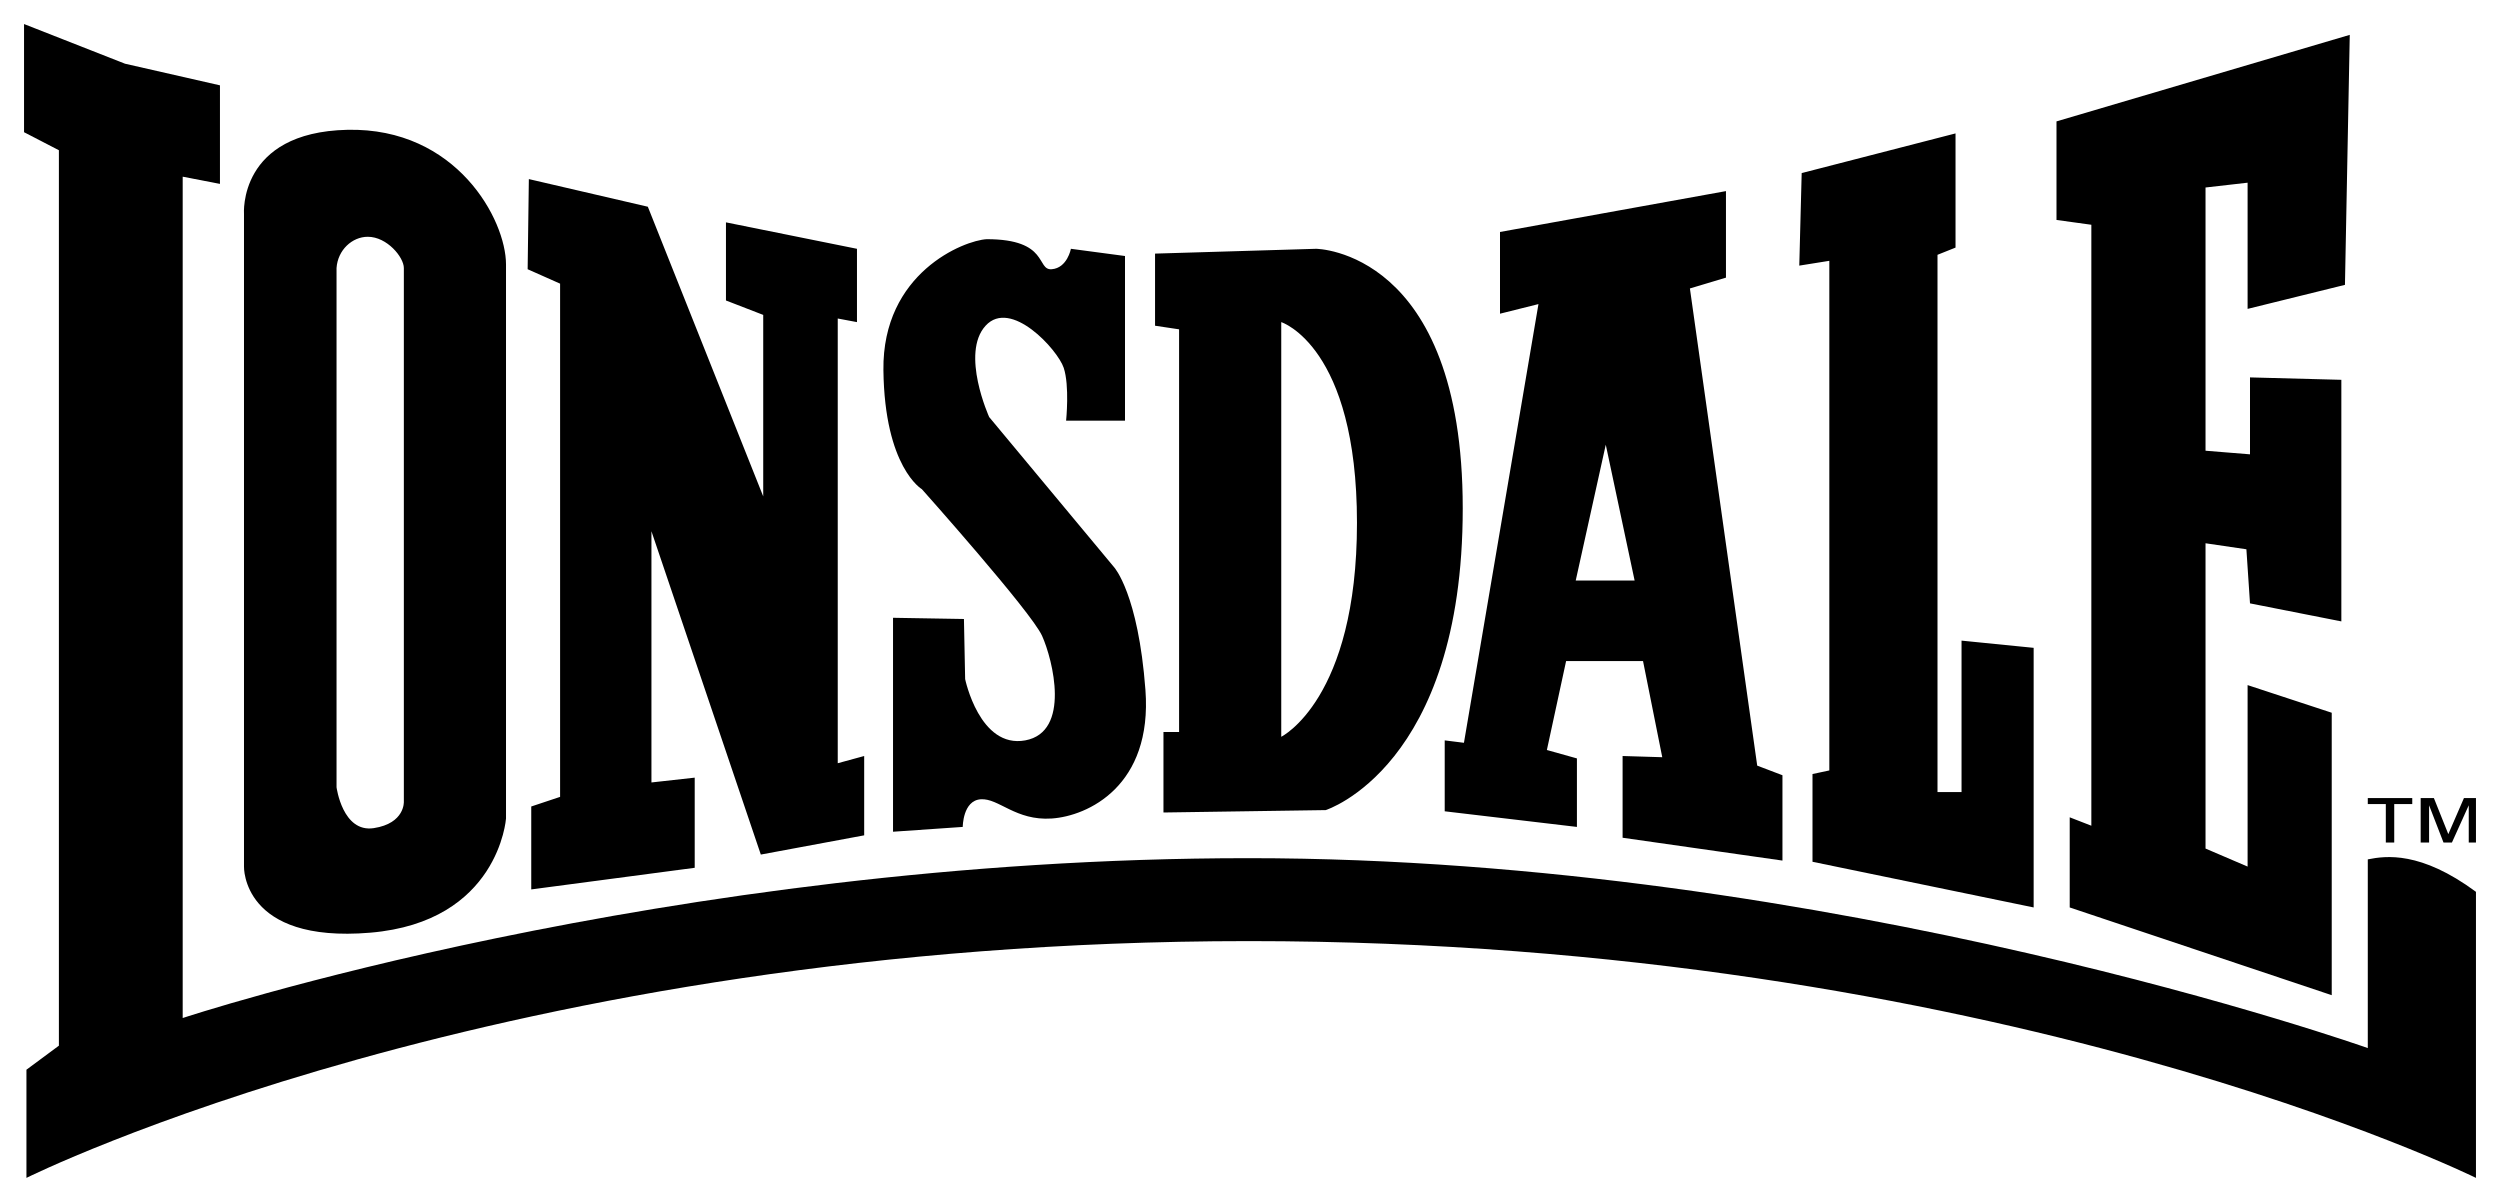
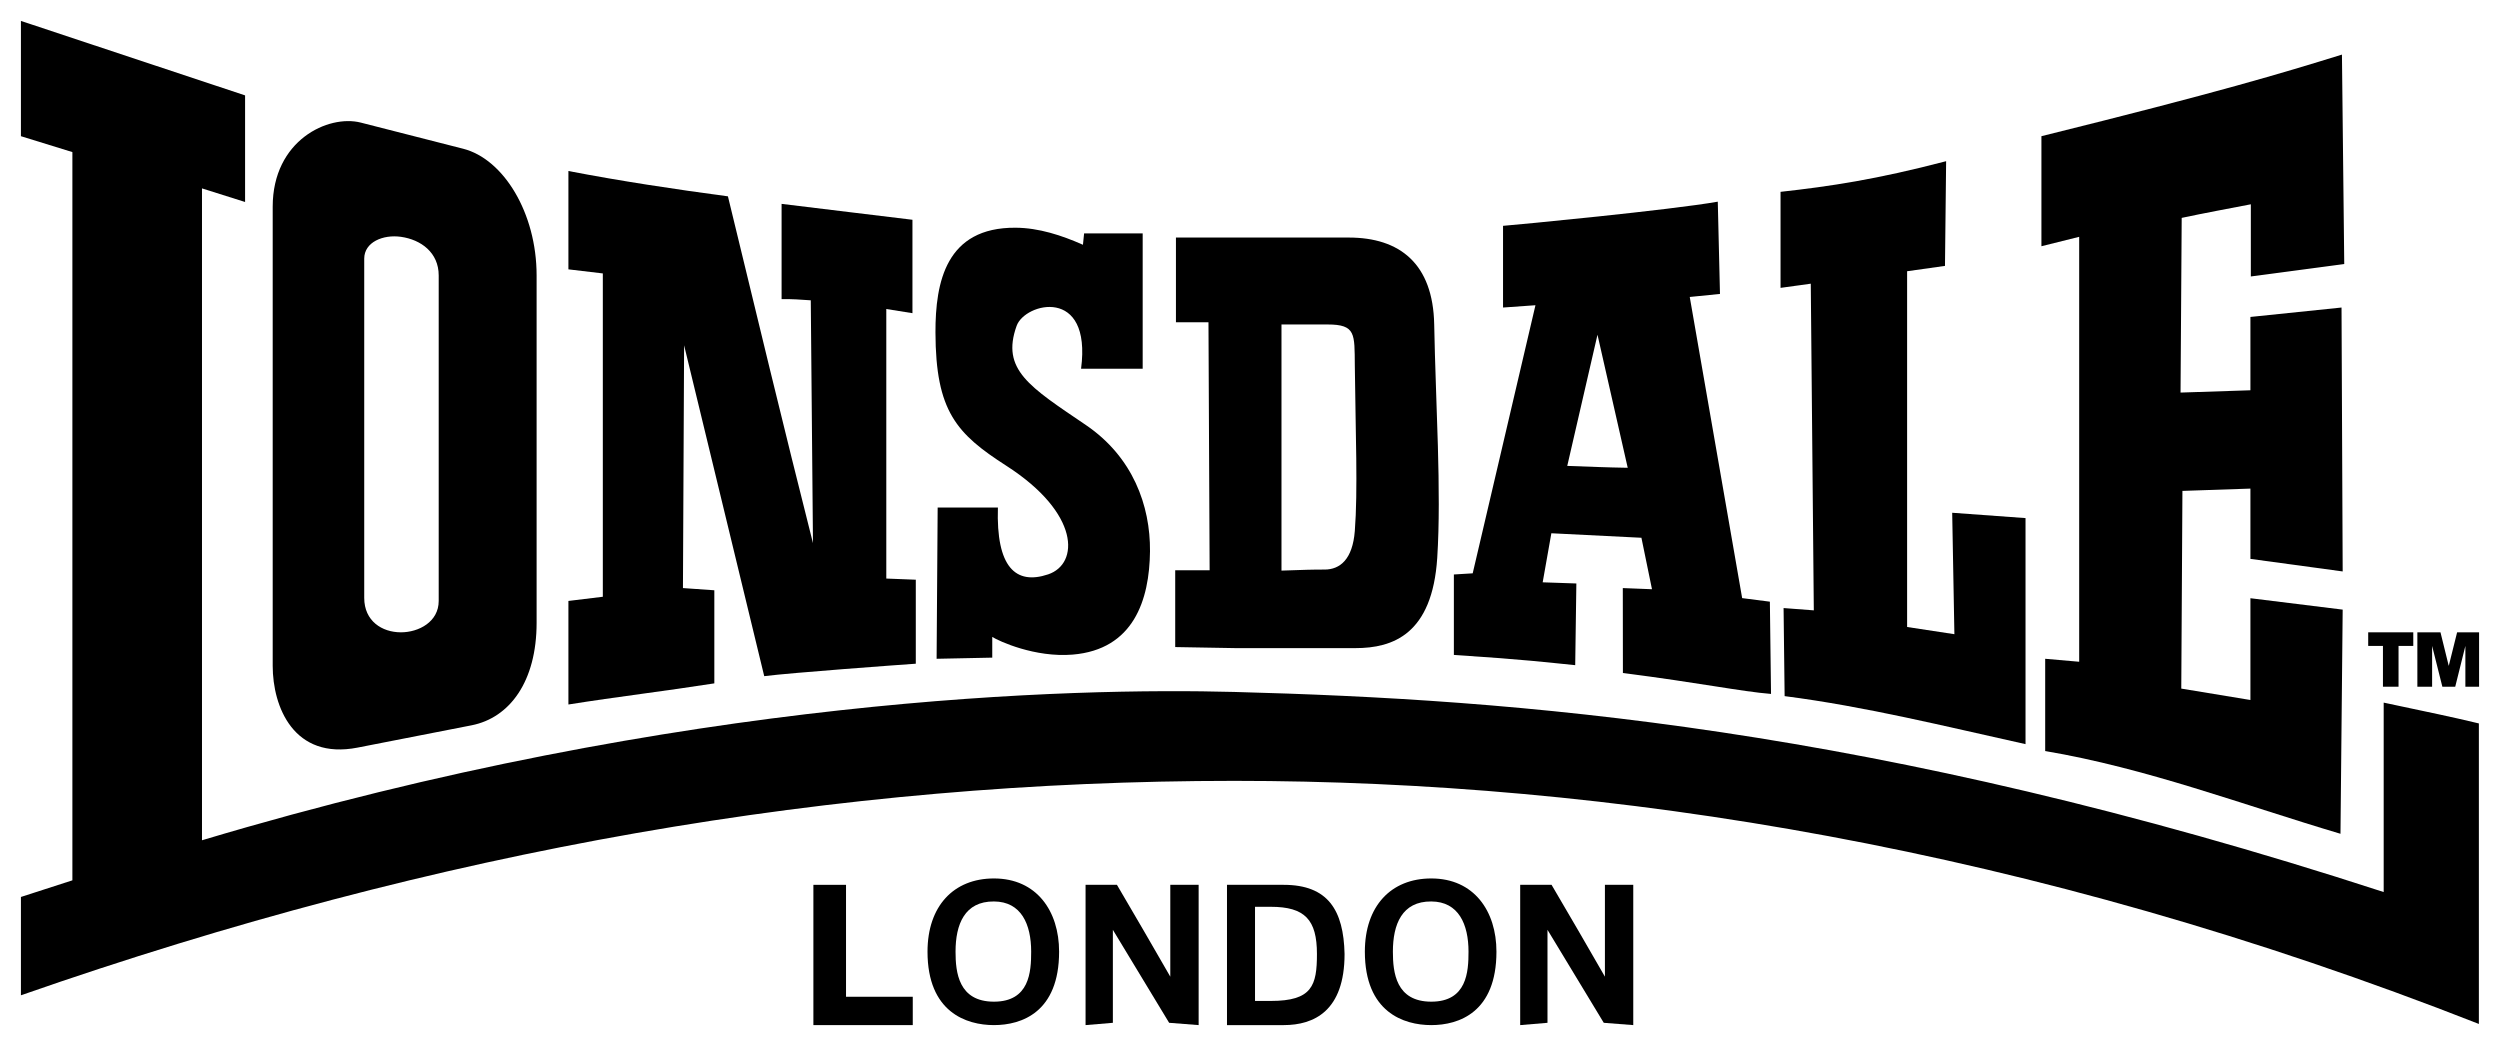
- <svg xmlns="http://www.w3.org/2000/svg" viewBox="0 0 208 100">
-   <g>
-     <path d="m198.5 70.1v-3.2h-1.5v-.5h3.7v.5h-1.5v3.2zm2.9 0v-3.7h1.1l1.2 3 1.3-3h1v3.7h-.6v-3.1l-1.4 3.1h-.7l-1.2-3.1v3.1z" />
-     <path d="m10.4 5.3 7.9 1.8v8.2l-3.1-.6v70s40.1-13.3 88.7-13.3 93.1 15.8 93.1 15.8v-15.7c1.5-.3 4.4-.7 9 2.7v23.8s-39.9-19.7-102.1-19.7-101.7 19.7-101.7 19.7v-9l2.7-2v-74.5l-2.9-1.5v-9z" />
-   </g>
-   <g>
-     <path d="m195.5 2.9-24.4 7.2v8.2l2.9.4v50l-1.8-.7v7.5l21.8 7.3v-23.5l-7-2.3v15.1l-3.5-1.5v-25.4l3.4.5.3 4.5 7.6 1.5v-20.1l-7.6-.2v6.4l-3.7-.3v-21.9l3.5-.4v10.5l8.1-2zm-166.6 7.9c-9.1.2-8.6 7-8.6 7v54.3s-.2 6.4 10.5 5.5 11.3-9.5 11.3-9.5v-46.1c0-3.7-4.1-11.4-13.2-11.2zm133.8.3-12.8 3.3-.2 7.7 2.5-.4v42.4l-1.4.3v7.3l18.4 3.8v-21.6l-6-.6v12.6h-2v-44.7l1.5-.6zm-118.7 3.8-.1 7.5 2.7 1.2v42.7l-2.4.8v6.9l13.6-1.8v-7.5l-3.6.4v-20.9l9.1 26.9 8.6-1.6v-6.6l-2.2.6v-37l1.6.3v-6.1l-10.9-2.2v6.5l3.1 1.2v15.1l-9.6-24.1zm99.6 1-18.8 3.4v6.8l3.2-.8-6.2 36.5-1.6-.2v5.9l11 1.3v-5.7l-2.5-.7 1.6-7.4h6.4l1.6 8-3.3-.1v6.8l13.3 1.9v-7.1l-2.1-.8-5.6-39.7 3-.9zm-113 3.8c1.6 0 3 1.7 3 2.6v44.4s.1 1.8-2.5 2.2-3.1-3.4-3.1-3.4v-43.2c.1-1.5 1.3-2.6 2.6-2.6zm51.5.2c-1.9.1-8.7 2.8-8.6 10.9s3.2 9.9 3.2 9.9 9.1 10.2 10 12.2 2.4 8-1.4 8.7-5-5.1-5-5.1l-.1-5-5.9-.1v17.8l5.8-.4s0-2.2 1.5-2.3 2.9 1.8 5.9 1.6 8.4-2.7 7.8-10.7-2.6-10.2-2.6-10.2l-10.4-12.5s-2.4-5.3-.3-7.6 6 2 6.5 3.5.2 4.4.2 4.4h4.9v-13.7l-4.5-.6s-.3 1.6-1.6 1.7-.2-2.5-5.4-2.5zm27.4.8-13.4.4v6l2 .3v33.5h-1.3v6.7l13.5-.2s11.4-3.6 11.4-25.1-12.2-21.6-12.2-21.6zm-2.9 6.1s6.3 2 6.3 16.7-6.3 17.8-6.3 17.8zm27 10.2 2.4 11.3h-4.9z" />
+ <svg xmlns="http://www.w3.org/2000/svg" xmlns:xlink="http://www.w3.org/1999/xlink" viewBox="0 0 239 100">
+   <g id="figure" transform="scale(.1)">
+     <path d="m2278.8 671.7v181.1c-489.5-159.3-831.8-184.2-1098.8-191.3-151.7-4-525.4 3.6-986.9 141.8v-623.2l41.2 13v-101.9l-214.3-71.2v110.2l49.2 15.2v696.2l-49.2 15.9v94c401.7-140.3 780.9-205 1160-205 358.1 0 759.6 63.4 1189.8 232.4v-287.3c-30.2-7.2-41.4-9.3-91-19.9z" />
+     <path d="m348.2 247.3c0-15.9 18.1-23.3 35.1-20.9 19.2 2.7 36.1 15.1 36.1 36.9v311.2c0 20-19.1 30-36.1 30-18.1 0-35.1-10.8-35.1-32.9zm102.6 446.1c36.6-7.2 62.2-42 62.2-98v-332.1c0-59.8-31.7-111.3-70.2-121.1l-97.9-25c-31-7.9-84.2 16.8-84.2 80.4v439c0 39.1 20.1 90.1 81.2 78.1z" />
+     <path d="m730.6 646.4c26-3.3 129-10.8 144.9-11.9v-80.3l-28.2-1.1v-257.7l25 4v-89.3c-17-2.2-103.5-12.4-125.1-15.2v91.1c9.3-.3 18.6.5 27.9 1.1l2.1 232.1c-27.9-110.3-54.5-220.9-81.3-331.5-51-6.8-101.9-14.5-152.5-24.2v94l32.9 3.9v309.1l-32.9 4v99c46.4-7.4 93.1-12.9 139.5-20.2v-89l-30-2.1 1.1-232.1z" />
+     <path d="m896.4 485.6-1 144.2 53.2-1.1v-19.8c6.3 4 40.8 19.9 76.9 16.9 58.2-4.9 73.4-52.1 73.9-98.8.4-43.7-16.5-90.2-61.2-120.6-53.9-36.6-81.4-52.9-66.3-94.9 7.9-22.1 72-38.1 61.6 41h58.9v-129.4h-56l-1.1 10.9c-20.3-9-42.2-16.2-64.5-16.3-66.4-.4-76.6 51.9-76.5 100.1.2 75.6 20.2 96.9 67.8 127.5 70.6 45.4 69.7 93.8 39.9 103.8-31 10.4-49.8-6.8-48-63.9h-57.6z" />
+     <path d="m1225.1 310.2h44.1c27.1 0 25.7 9 26 39.1.7 64 3 120 0 158.3-2.1 27.1-14.1 36.9-28.9 36.9-8.5-.1-21.9.3-41.2 1zm-101.6 308.4 57.5 1h114.9c35.5 0 73.4-13.1 78.1-86.3 4.1-64-1.5-147.2-2.9-223.1-1.1-58.2-33-83.1-81.7-83.1h-165.2v81h31.1l1.1 237.1h-32.9z" />
+     <path d="m1498.3 445.4 28.9-125.4 28.9 127.2c-19.3-.3-38.5-1.1-57.8-1.8zm53.2 198c73.6 9.4 113.1 17.7 141.6 20l-1.1-88.2-26.5-3.4-50.1-287.9 28.9-2.9-2.1-88.2c-45.2 8-191.2 22-205.3 23.1v78.1l31-2.2-60 256.3-18 1.1v76.9c70.4 4.6 89.4 7.2 116 9.8l1.1-78.1-32.2-1.1 8.3-46.9c28.7 1.4 57.4 2.8 86.1 4.3l10.1 49.2-27.9-1.1z" />
+     <path d="m1702.2 275.2 28.9-4 2.9 312.3-28.9-2.2 1 84.2c77.7 10 153.9 29 230.3 45.9v-216.1l-70.1-5.1 2.1 116.1-45.2-6.9v-340.1l36.2-5.1 1.1-100.1c-66.9 17.5-110.6 24-158.3 29.3z" />
+     <path d="m1987.3 632.6-32.1-2.8v88.2c96.6 16.3 188.7 51.3 282.3 79.1l2.1-214.3-88.2-10.9v97.3l-66.1-10.9 1.1-189 65-2.2v67.2l88.2 12-1.1-252.3-87.1 9v70.1l-66.8 2.2 1.1-167c22-4.7 44-8.7 66.1-13v69l89.3-11.9-2.2-200.2c-57.8 17.9-117 35.8-287.3 78v105.2l36.1-9v406.2z" />
+     <path d="m777.6 845.9v134.1h95v-27.1h-63.8v-107z" />
+     <path id="a" d="m950.2 957.6c-33.9 0-36.7-28.1-36.7-47.8 0-26.2 8.7-48.2 36.7-48 26.2.1 35.6 21.9 35.6 48 0 19.2-1.5 47.8-35.6 47.8zm-63.5-47.8c0 57.8 37.1 70.2 63.5 70.2 26.5 0 62.3-12.3 62.3-70.2 0-38.9-21.5-70-62.3-70-38.6 0-63.5 26.5-63.5 70z" />
+     <path id="b" d="m1037.8 845.9v134.1l26.1-2.2v-88.9c18 29.6 35.9 59.3 53.8 88.9l28.2 2.2v-134.1h-27.1v87.8c-16.8-29.4-33.9-58.6-51-87.8z" />
+     <path d="m1214.9 956.9h-15.1v-90h15.1c32.6 0 44.1 12.4 44.1 45.1 0 30.2-4.6 44.9-44.1 44.9zm12.3-111h-54.2v134.1h54.2c29.1 0 58.2-13.6 58.2-68-.9-41.8-15.8-66.1-58.2-66.1z" />
+     <use transform="translate(418.1)" xlink:href="#a" />
+     <use transform="translate(415.5)" xlink:href="#b" />
+     <path d="m2264 604.5v13h14.1v39h14.9v-39h14.1v-13z" />
+     <path d="m2311 604.5v52h14.1v-39l9.8 39h12.3l9.7-39v39h13.1v-52h-21l-8 32.1-7.9-32.1z" />
  </g>
</svg>
